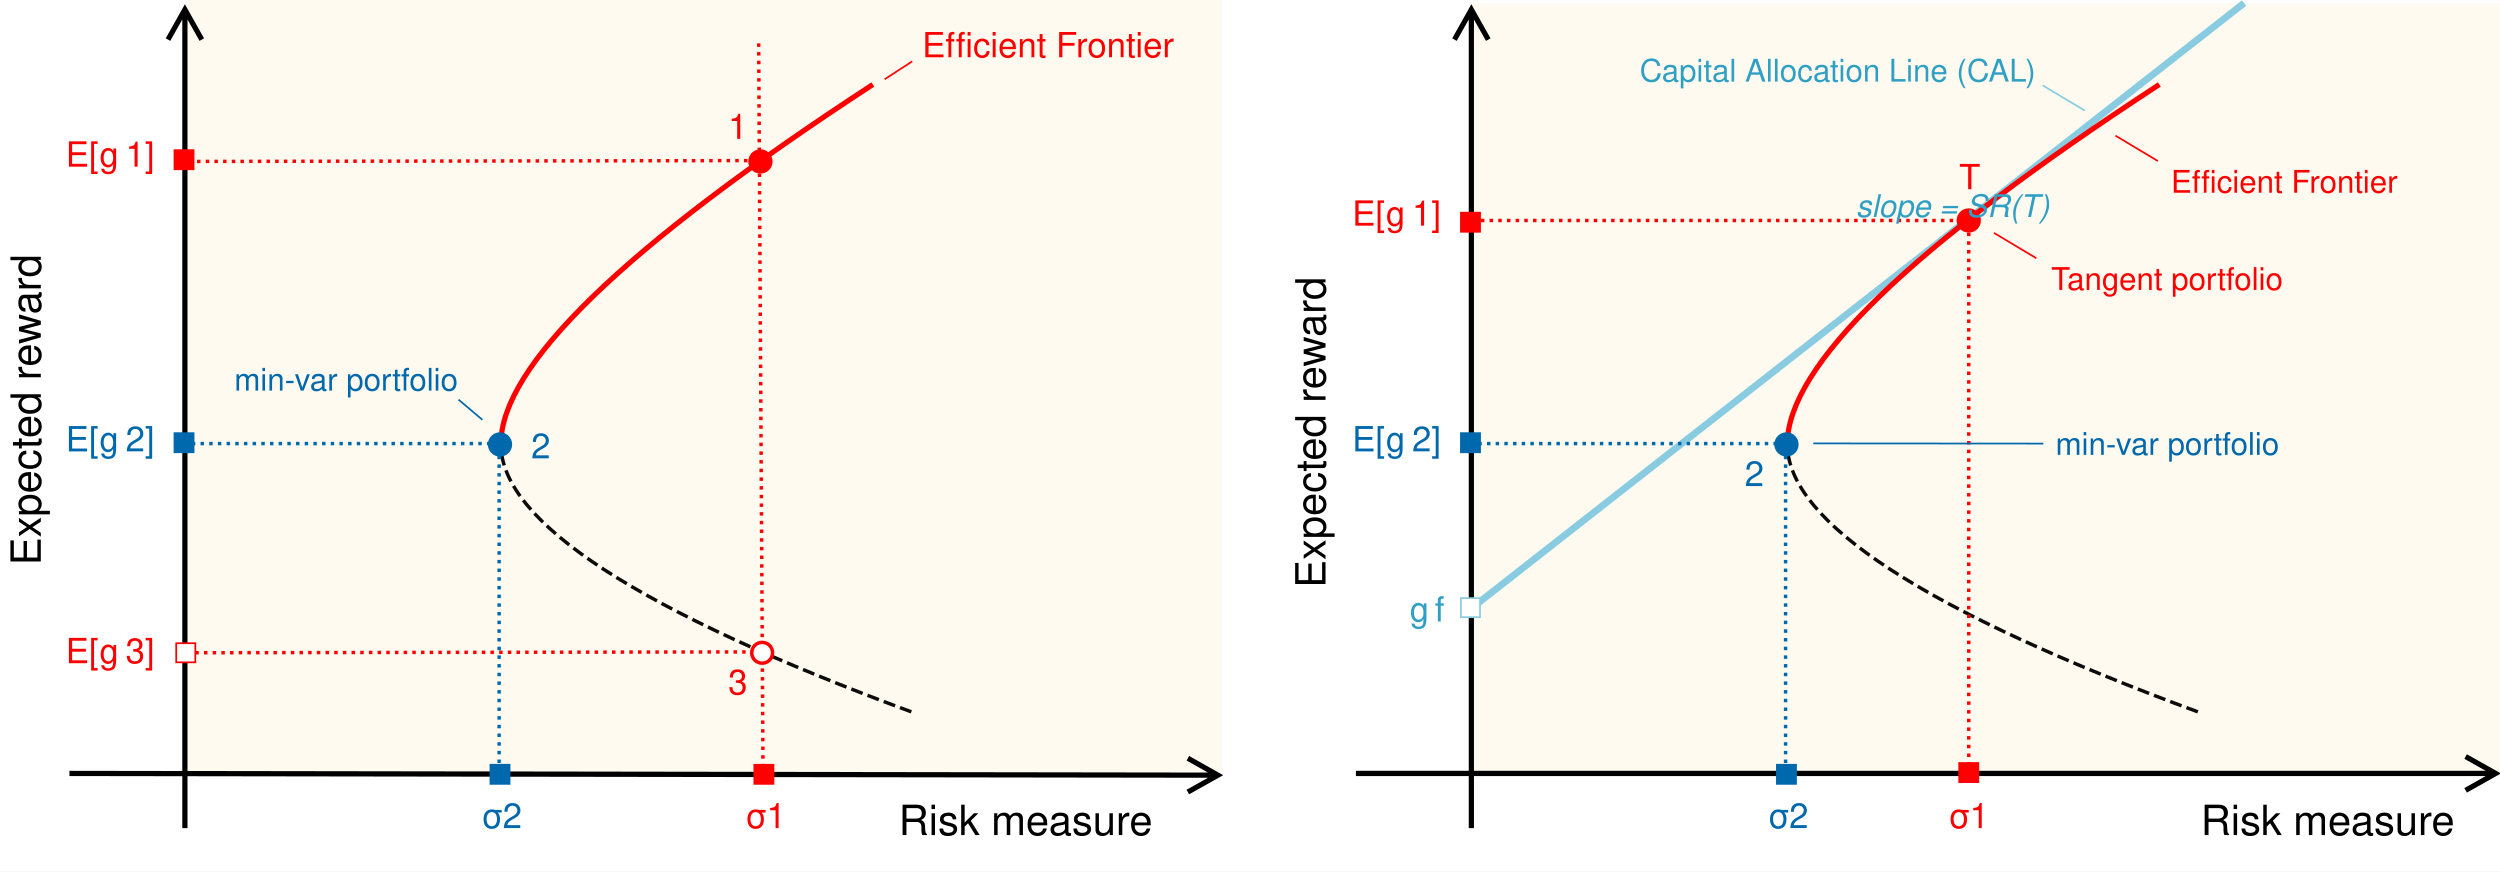
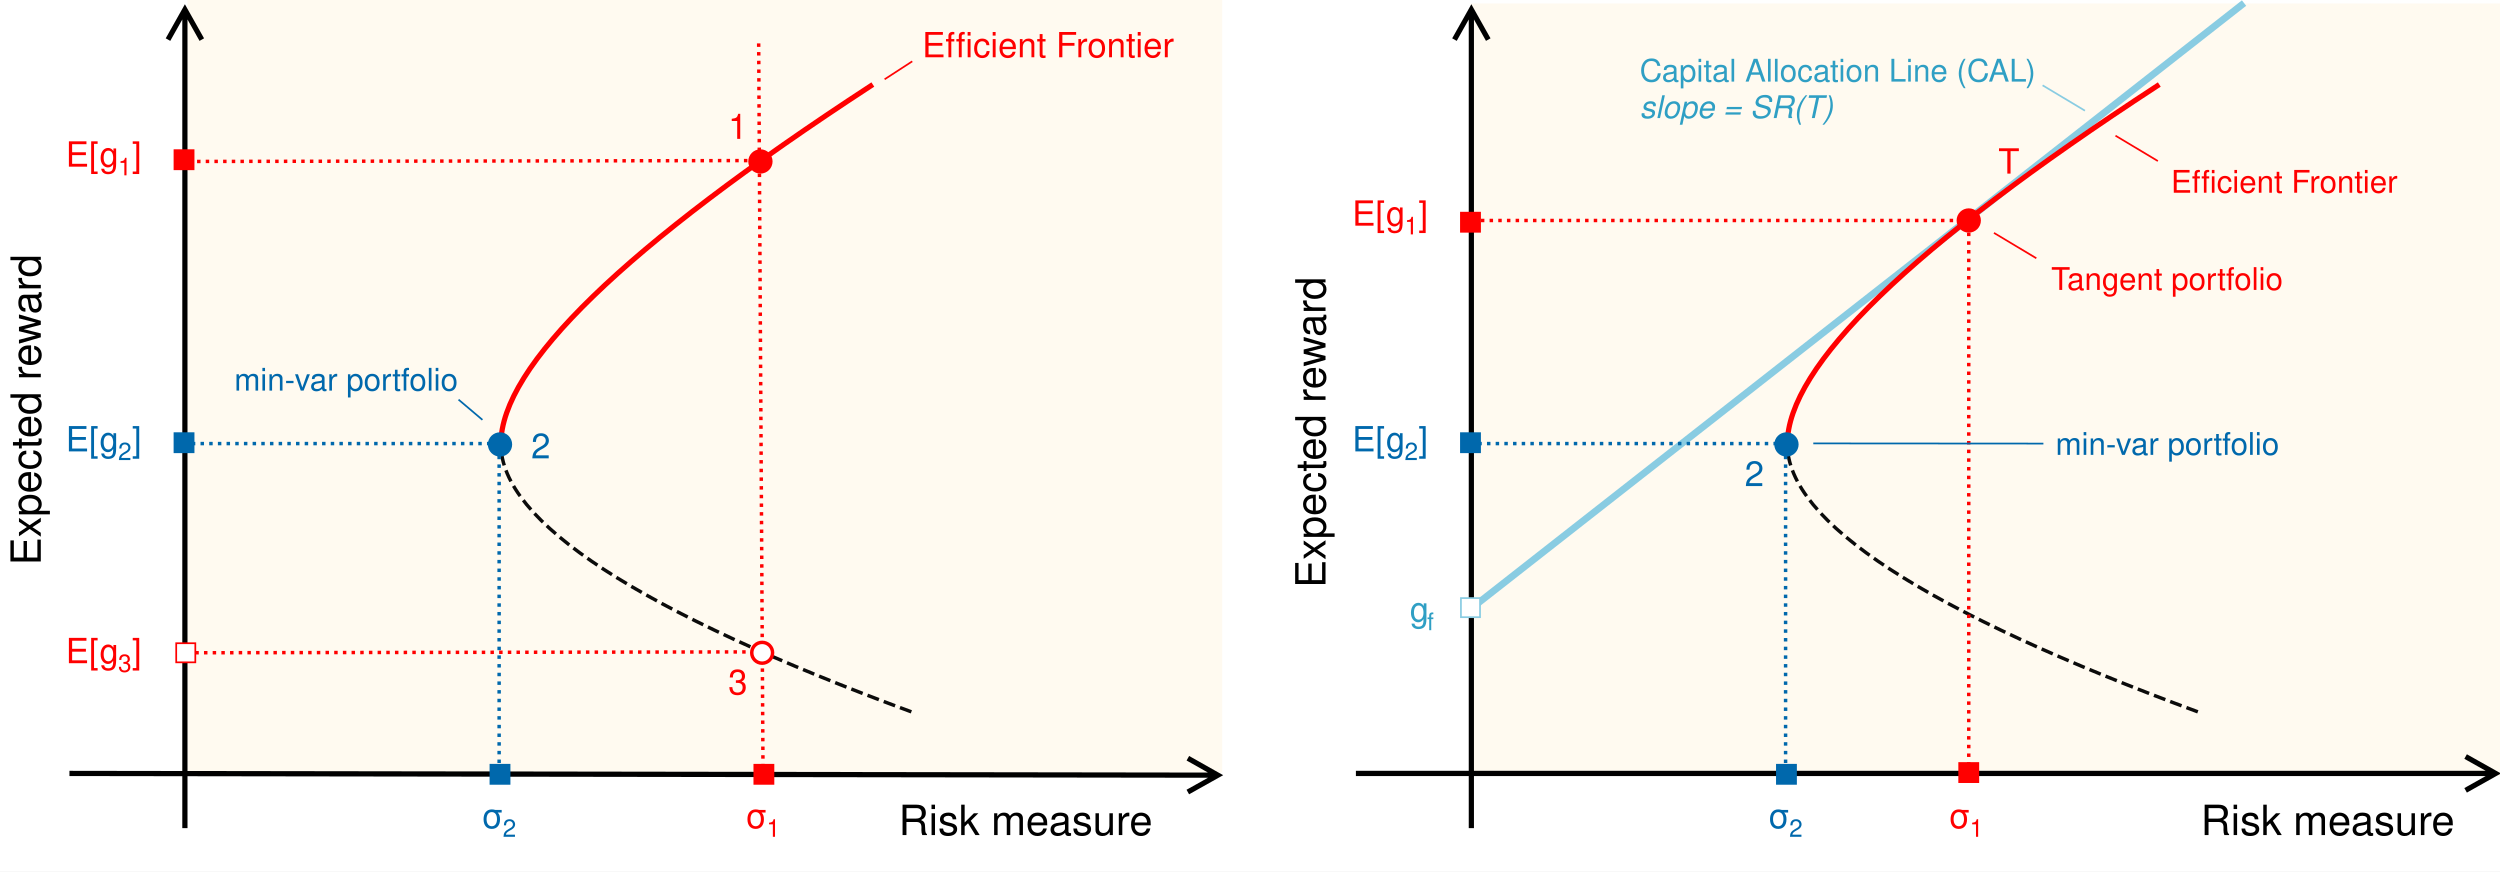
<svg xmlns="http://www.w3.org/2000/svg" width="1440px" height="502px" viewBox="0 0 1440 502" version="1.1">
  <rect x="0" y="0" width="1440" height="502" fill="#FFFFFF" />
  <g transform="translate(0 0)" stroke="none" fill="none">
    <rect fill="#FFFAF0" fill-rule="evenodd" x="108" y="0" width="596" height="445" />
    <line x1="437" y1="26" x2="439.5" y2="445.5" stroke="#FF0000" stroke-width="2" stroke-linecap="square" stroke-dasharray="0,5" />
    <path d="M106.5,2.44 L107.807,4.765 L116.807,20.765 L117.543,22.072 L114.928,23.543 L114.193,22.235 L108,11.226 L108,477 L105,477 L105,11.226 L98.807,22.235 L98.072,23.543 L95.457,22.072 L96.193,20.765 L105.193,4.765 L106.5,2.44 Z" fill="#000000" fill-rule="nonzero" />
    <path d="M684.945,435.434 L686.251,436.171 L702.237,445.195 L704.56,446.506 L702.233,447.81 L686.22,456.786 L684.911,457.519 L683.444,454.902 L684.753,454.169 L695.771,447.992 L685.501,447.977 L41.498,447 L39.998,446.998 L40.002,443.998 L41.502,444 L685.505,444.977 L695.776,444.992 L684.776,438.783 L683.47,438.046 L684.945,435.434 Z" fill="#000000" fill-rule="nonzero" />
    <text font-family="Helvetica" font-size="24" font-weight="normal" fill="#000000">
      <tspan x="517.646" y="481">Risk measure</tspan>
    </text>
    <text transform="translate(15, 235.5) rotate(-90) translate(-15, -235.5)" font-family="Helvetica" font-size="24" font-weight="normal" fill="#000000">
      <tspan x="-75.047" y="244">Expected reward</tspan>
    </text>
    <path d="M501.5,49.5 C359.5,142.167 288.5,210.917 288.5,255.75 C288.5,300.583 367.75,352.167 526.25,410.5" stroke="#0B0B0B" stroke-width="2" stroke-linecap="square" stroke-dasharray="5" />
    <path d="M501.5,49.5 C359.5,142.167 288.5,210.917 288.5,255.75" stroke="#FF0000" stroke-width="3" stroke-linecap="square" />
    <circle stroke="#0068AC" stroke-width="1" fill="#0068AC" fill-rule="evenodd" cx="288" cy="256" r="6.5" />
    <circle stroke="#FF0000" stroke-width="1" fill="#FF0000" fill-rule="evenodd" cx="438" cy="93" r="6.5" />
    <circle stroke="#FF0000" stroke-width="2" fill="#FFFFFF" fill-rule="evenodd" cx="439" cy="376" r="6" />
    <line x1="287.5" y1="263.5" x2="287.5" y2="446.5" stroke="#0068AC" stroke-width="2" stroke-linecap="square" stroke-dasharray="0,5" />
    <line x1="286.5" y1="255.5" x2="106.5" y2="255.5" stroke="#0068AC" stroke-width="2" fill="#0068AC" fill-rule="evenodd" stroke-linecap="square" stroke-dasharray="0,5" />
    <line x1="429.5" y1="92.5" x2="107" y2="93" stroke="#FF0000" stroke-width="2" fill="#FF0000" fill-rule="evenodd" stroke-linecap="square" stroke-dasharray="0,5" />
    <line x1="428.5" y1="375.5" x2="106" y2="376" stroke="#FF0000" stroke-width="2" fill="#FF0000" fill-rule="evenodd" stroke-linecap="square" stroke-dasharray="0,5" />
    <text font-family="Helvetica" font-size="18" font-weight="normal" fill="#0068AC">
      <tspan x="134.959" y="225">min-var portfolio </tspan>
    </text>
    <text font-family="Helvetica" font-size="20" font-weight="normal" fill="#FF0000">
      <tspan x="531.197" y="33">Efficient Frontier   </tspan>
    </text>
    <rect stroke="#0068AC" stroke-width="1" fill="#0068AC" fill-rule="evenodd" x="282.5" y="440.5" width="11" height="11" />
    <rect stroke="#FF0000" stroke-width="1" fill="#FF0000" fill-rule="evenodd" x="434.5" y="440.5" width="11" height="11" />
    <rect stroke="#FF0000" stroke-width="1" fill="#FF0000" fill-rule="evenodd" x="100.5" y="86.5" width="11" height="11" />
    <rect stroke="#0068AC" stroke-width="1" fill="#0068AC" fill-rule="evenodd" x="100.5" y="249.5" width="11" height="11" />
    <rect stroke="#FF0000" stroke-width="1" fill="#FFFFFF" fill-rule="evenodd" x="101.5" y="370.5" width="11" height="11" />
    <line x1="509.952" y1="45.402" x2="525.048" y2="35.598" stroke="#FF0303" stroke-width="1" stroke-linecap="square" />
    <text font-family="Helvetica" font-size="20" font-weight="normal" fill="#FF0000">
      <tspan x="419.438" y="80">1</tspan>
    </text>
    <text font-family="Helvetica" font-size="20" font-weight="normal" fill="#0068AC">
      <tspan x="305.938" y="264">2</tspan>
    </text>
    <text font-family="Helvetica" font-size="20" font-weight="normal" fill="#FF0000">
      <tspan x="419.438" y="400">3</tspan>
    </text>
    <text font-family="Helvetica" font-size="20" font-weight="normal" fill="#FF0000">
      <tspan x="429.33" y="477">σ</tspan>
-       <tspan x="441.547" y="477">1</tspan>
+       <tspan font-size="14" x="441.547" y="482.0">1</tspan>
    </text>
    <text font-family="Helvetica" font-size="20" font-weight="normal" fill="#0068AC">
      <tspan x="277.33" y="477">σ</tspan>
-       <tspan x="289.547" y="477">2</tspan>
+       <tspan font-size="14" x="289.547" y="482.0">2</tspan>
    </text>
    <text font-family="Helvetica" font-size="20" font-weight="normal" fill="#0068AC">
      <tspan x="37.887" y="260">E[g</tspan>
-       <tspan x="72.33" y="260">2</tspan>
-       <tspan x="83.453" y="260">]</tspan>
+       <tspan font-size="14" x="68" y="265.0">2</tspan>
+       <tspan x="76" y="260">]</tspan>
    </text>
    <text font-family="Helvetica" font-size="20" font-weight="normal" fill="#FF0000">
      <tspan x="37.887" y="382">E[g</tspan>
-       <tspan x="72.33" y="382">3</tspan>
-       <tspan x="83.453" y="382">]</tspan>
+       <tspan font-size="14" x="68" y="387.0">3</tspan>
+       <tspan x="76" y="382">]</tspan>
    </text>
    <text font-family="Helvetica" font-size="20" font-weight="normal" fill="#FF0000">
      <tspan x="37.887" y="96">E[g</tspan>
-       <tspan x="72.33" y="96">1</tspan>
-       <tspan x="83.453" y="96">]</tspan>
+       <tspan font-size="14" x="68" y="101.0">1</tspan>
+       <tspan x="76" y="96">]</tspan>
    </text>
    <line x1="277.5" y1="241.5" x2="264.5" y2="230.5" stroke="#0068AC" stroke-width="1" stroke-linecap="square" />
  </g>
  <g transform="translate(736 0)" stroke="none" fill="none">
    <rect fill="#FFFFFF" fill-rule="evenodd" x="0" y="0" width="704" height="499" />
    <line x1="398" y1="32" x2="400.5" y2="451.5" stroke="#FF0000" stroke-width="2" stroke-linecap="square" stroke-dasharray="0,5" />
    <rect fill="#FFFAF0" fill-rule="evenodd" x="111" y="2" width="593" height="445" />
    <line x1="555" y1="3" x2="112.564" y2="349.583" stroke="#89CCE2" stroke-width="4" stroke-linecap="square" />
    <path d="M111.5,2.44 L112.807,4.765 L121.807,20.765 L122.543,22.072 L119.928,23.543 L119.193,22.235 L113,11.226 L113,477 L110,477 L110,11.226 L103.807,22.235 L103.072,23.543 L100.457,22.072 L101.193,20.765 L110.193,4.765 L111.5,2.44 Z" fill="#000000" fill-rule="nonzero" />
    <path d="M684.928,434.457 L686.235,435.193 L702.235,444.193 L704.56,445.5 L702.235,446.807 L686.235,455.807 L684.928,456.543 L683.457,453.928 L684.765,453.193 L695.772,447 L45,447 L45,444 L695.775,444 L684.765,437.807 L683.457,437.072 L684.928,434.457 Z" fill="#000000" fill-rule="nonzero" />
    <text font-family="Helvetica" font-size="24" font-weight="normal" fill="#000000">
      <tspan x="531.646" y="481">Risk measure</tspan>
    </text>
    <text transform="translate(19, 248.5) rotate(-90) translate(-19, -248.5)" font-family="Helvetica" font-size="24" font-weight="normal" fill="#000000">
      <tspan x="-71.047" y="257">Expected reward</tspan>
    </text>
    <path d="M506.5,49.5 C364.5,142.167 293.5,210.917 293.5,255.75 C293.5,300.583 372.75,352.167 531.25,410.5" stroke="#0B0B0B" stroke-width="2" stroke-linecap="square" stroke-dasharray="5" />
    <path d="M506.5,49.5 C364.5,142.167 293.5,210.917 293.5,255.75" stroke="#FF0000" stroke-width="3" stroke-linecap="square" />
    <circle stroke="#0068AC" stroke-width="1" fill="#0068AC" fill-rule="evenodd" cx="293" cy="256" r="6.5" />
    <circle stroke="#FF0000" stroke-width="1" fill="#FF0000" fill-rule="evenodd" cx="398" cy="127" r="6.5" />
    <line x1="292.5" y1="263.5" x2="292.5" y2="446.5" stroke="#0068AC" stroke-width="2" stroke-linecap="square" stroke-dasharray="0,5" />
    <line x1="291.5" y1="255.5" x2="111.5" y2="255.5" stroke="#0068AC" stroke-width="2" fill="#0068AC" fill-rule="evenodd" stroke-linecap="square" stroke-dasharray="0,5" />
    <line x1="398" y1="127" x2="114" y2="127" stroke="#FF0000" stroke-width="2" fill="#FF0000" fill-rule="evenodd" stroke-linecap="square" stroke-dasharray="0,5" />
    <line x1="398" y1="135" x2="398" y2="446" stroke="#FF0000" stroke-width="2" fill="#FF0000" fill-rule="evenodd" stroke-linecap="square" stroke-dasharray="0,5" />
    <text font-family="Helvetica" font-size="18" font-weight="normal" fill="#0068AC">
      <tspan x="448" y="262">min-var portfolio </tspan>
    </text>
    <text font-family="Helvetica" font-size="18" font-weight="normal" fill="#FF0000">
      <tspan x="514.478" y="111">Efficient Frontier   </tspan>
    </text>
    <text font-family="Helvetica" font-size="18" font-weight="normal" fill="#FF0000">
      <tspan x="445.454" y="167">Tangent portfolio   </tspan>
    </text>
    <text font-family="Helvetica" font-size="18" font-weight="normal">
      <tspan x="208.435" y="47" fill="#2F9FC4">Capital Allocation Line (CAL)</tspan>
+       <tspan x="208.435" y="68" font-style="italic" fill="#2F9FC4">slope = SR(T)</tspan>
      <tspan x="437.565" y="47" font-size="20" fill="#89CCE2">   </tspan>
    </text>
    <rect stroke="#0068AC" stroke-width="1" fill="#0068AC" fill-rule="evenodd" x="287.5" y="440.5" width="11" height="11" />
    <rect stroke="#FF0000" stroke-width="1" fill="#FF0000" fill-rule="evenodd" x="392.5" y="439.5" width="11" height="11" />
    <rect stroke="#FF0000" stroke-width="1" fill="#FF0000" fill-rule="evenodd" x="105.5" y="122.5" width="11" height="11" />
    <rect stroke="#0068AC" stroke-width="1" fill="#0068AC" fill-rule="evenodd" x="105.5" y="249.5" width="11" height="11" />
    <rect stroke="#89CCE2" stroke-width="1" fill="#FFFFFF" fill-rule="evenodd" x="105.5" y="344.5" width="11" height="11" />
    <line x1="482.952" y1="78.402" x2="506.5" y2="92.5" stroke="#FF0303" stroke-width="1" stroke-linecap="square" />
    <line x1="412.952" y1="134.402" x2="436.5" y2="148.5" stroke="#FF0303" stroke-width="1" stroke-linecap="square" />
    <line x1="308.952" y1="255.402" x2="440.5" y2="255.5" stroke="#0068AC" stroke-width="1" stroke-linecap="square" />
    <line x1="440.952" y1="49.402" x2="464.5" y2="63.5" stroke="#89CCE2" stroke-width="1" stroke-linecap="square" />
    <text font-family="Helvetica" font-size="20" font-weight="normal" fill="#FF0000">
-       <tspan x="392.438" y="109">T</tspan>
+       <tspan x="415" y="100">T</tspan>
    </text>
    <text font-family="Helvetica" font-size="20" font-weight="normal" fill="#0068AC">
      <tspan x="268.938" y="280">2</tspan>
    </text>
    <text font-family="Helvetica" font-size="20" font-weight="normal" fill="#FF0000">
      <tspan x="386.33" y="477">σ</tspan>
-       <tspan x="398.547" y="477">1</tspan>
+       <tspan font-size="14" x="398.547" y="482.0">1</tspan>
    </text>
    <text font-family="Helvetica" font-size="20" font-weight="normal" fill="#0068AC">
      <tspan x="282.33" y="477">σ</tspan>
-       <tspan x="294.547" y="477">2</tspan>
+       <tspan font-size="14" x="294.547" y="482.0">2</tspan>
    </text>
    <text font-family="Helvetica" font-size="20" font-weight="normal" fill="#0068AC">
      <tspan x="42.887" y="260">E[g</tspan>
-       <tspan x="77.33" y="260">2</tspan>
-       <tspan x="88.453" y="260">]</tspan>
+       <tspan font-size="14" x="73" y="265.0">2</tspan>
+       <tspan x="81" y="260">]</tspan>
    </text>
    <text font-family="Helvetica" font-size="20" font-weight="normal" fill="#2F9FC4">
      <tspan x="76" y="358">g</tspan>
-       <tspan x="90.443" y="358">f</tspan>
+       <tspan font-size="14" x="86" y="363.0">f</tspan>
    </text>
    <text font-family="Helvetica" font-size="20" font-weight="normal" fill="#FF0000">
      <tspan x="42.887" y="130">E[g</tspan>
-       <tspan x="77.33" y="130">1</tspan>
-       <tspan x="88.453" y="130">]</tspan>
-     </text>
-     <text font-family="Helvetica" font-size="18" font-weight="normal" font-style="italic" fill="#2F9FC4">
-       <tspan x="333" y="125">slope = SR(T)</tspan>
+       <tspan font-size="14" x="73" y="135.0">1</tspan>
+       <tspan x="81" y="130">]</tspan>
    </text>
  </g>
</svg>
